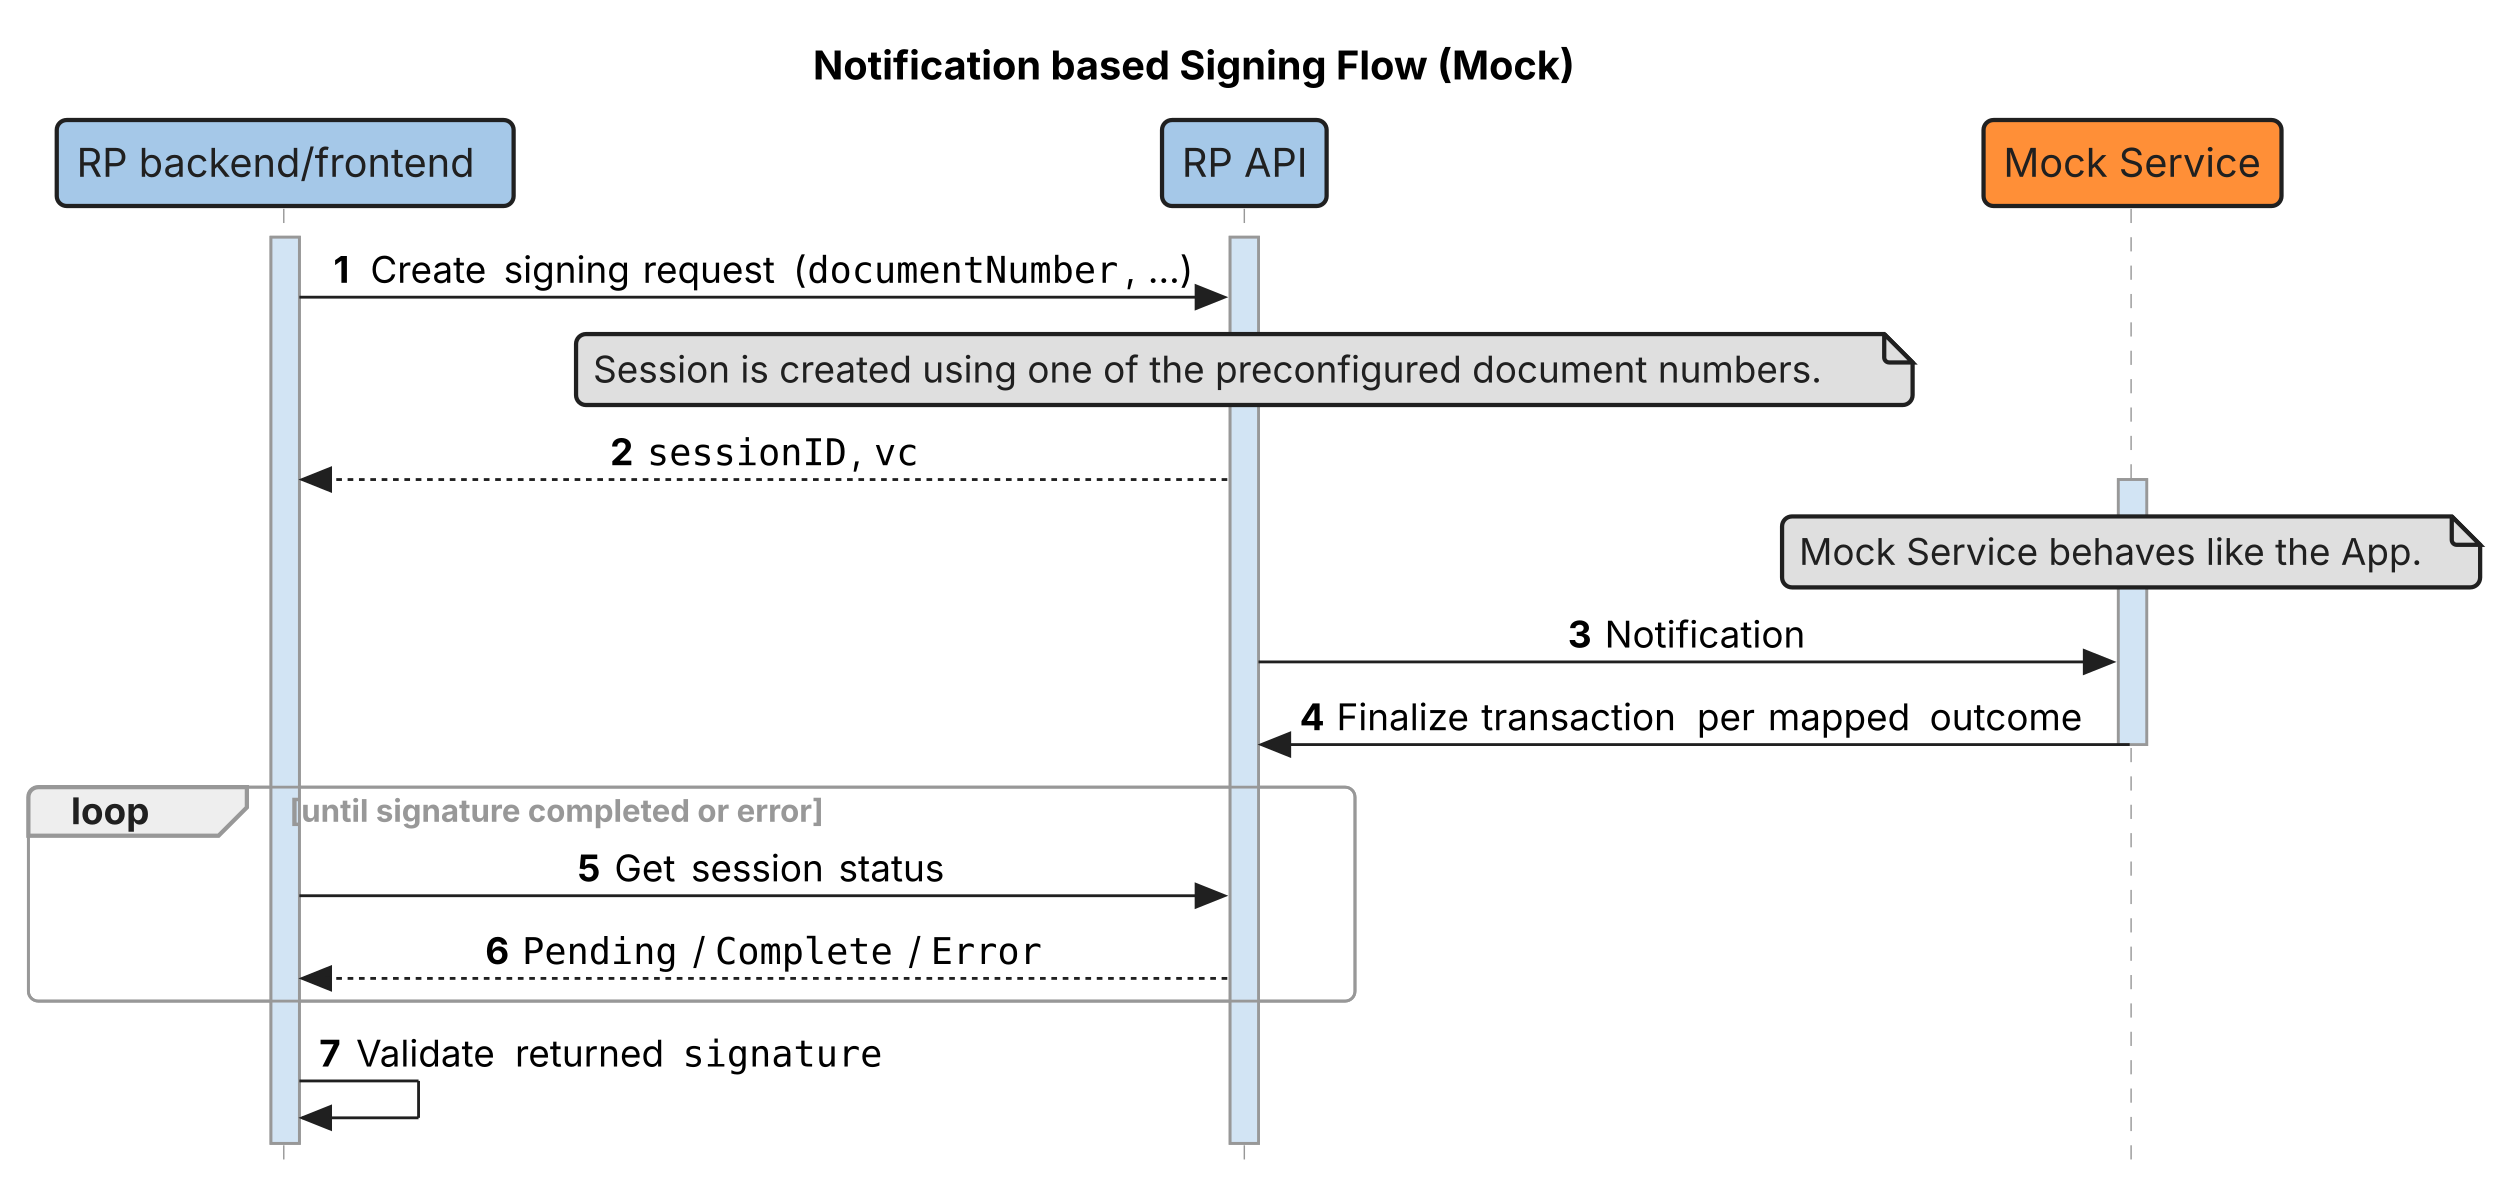
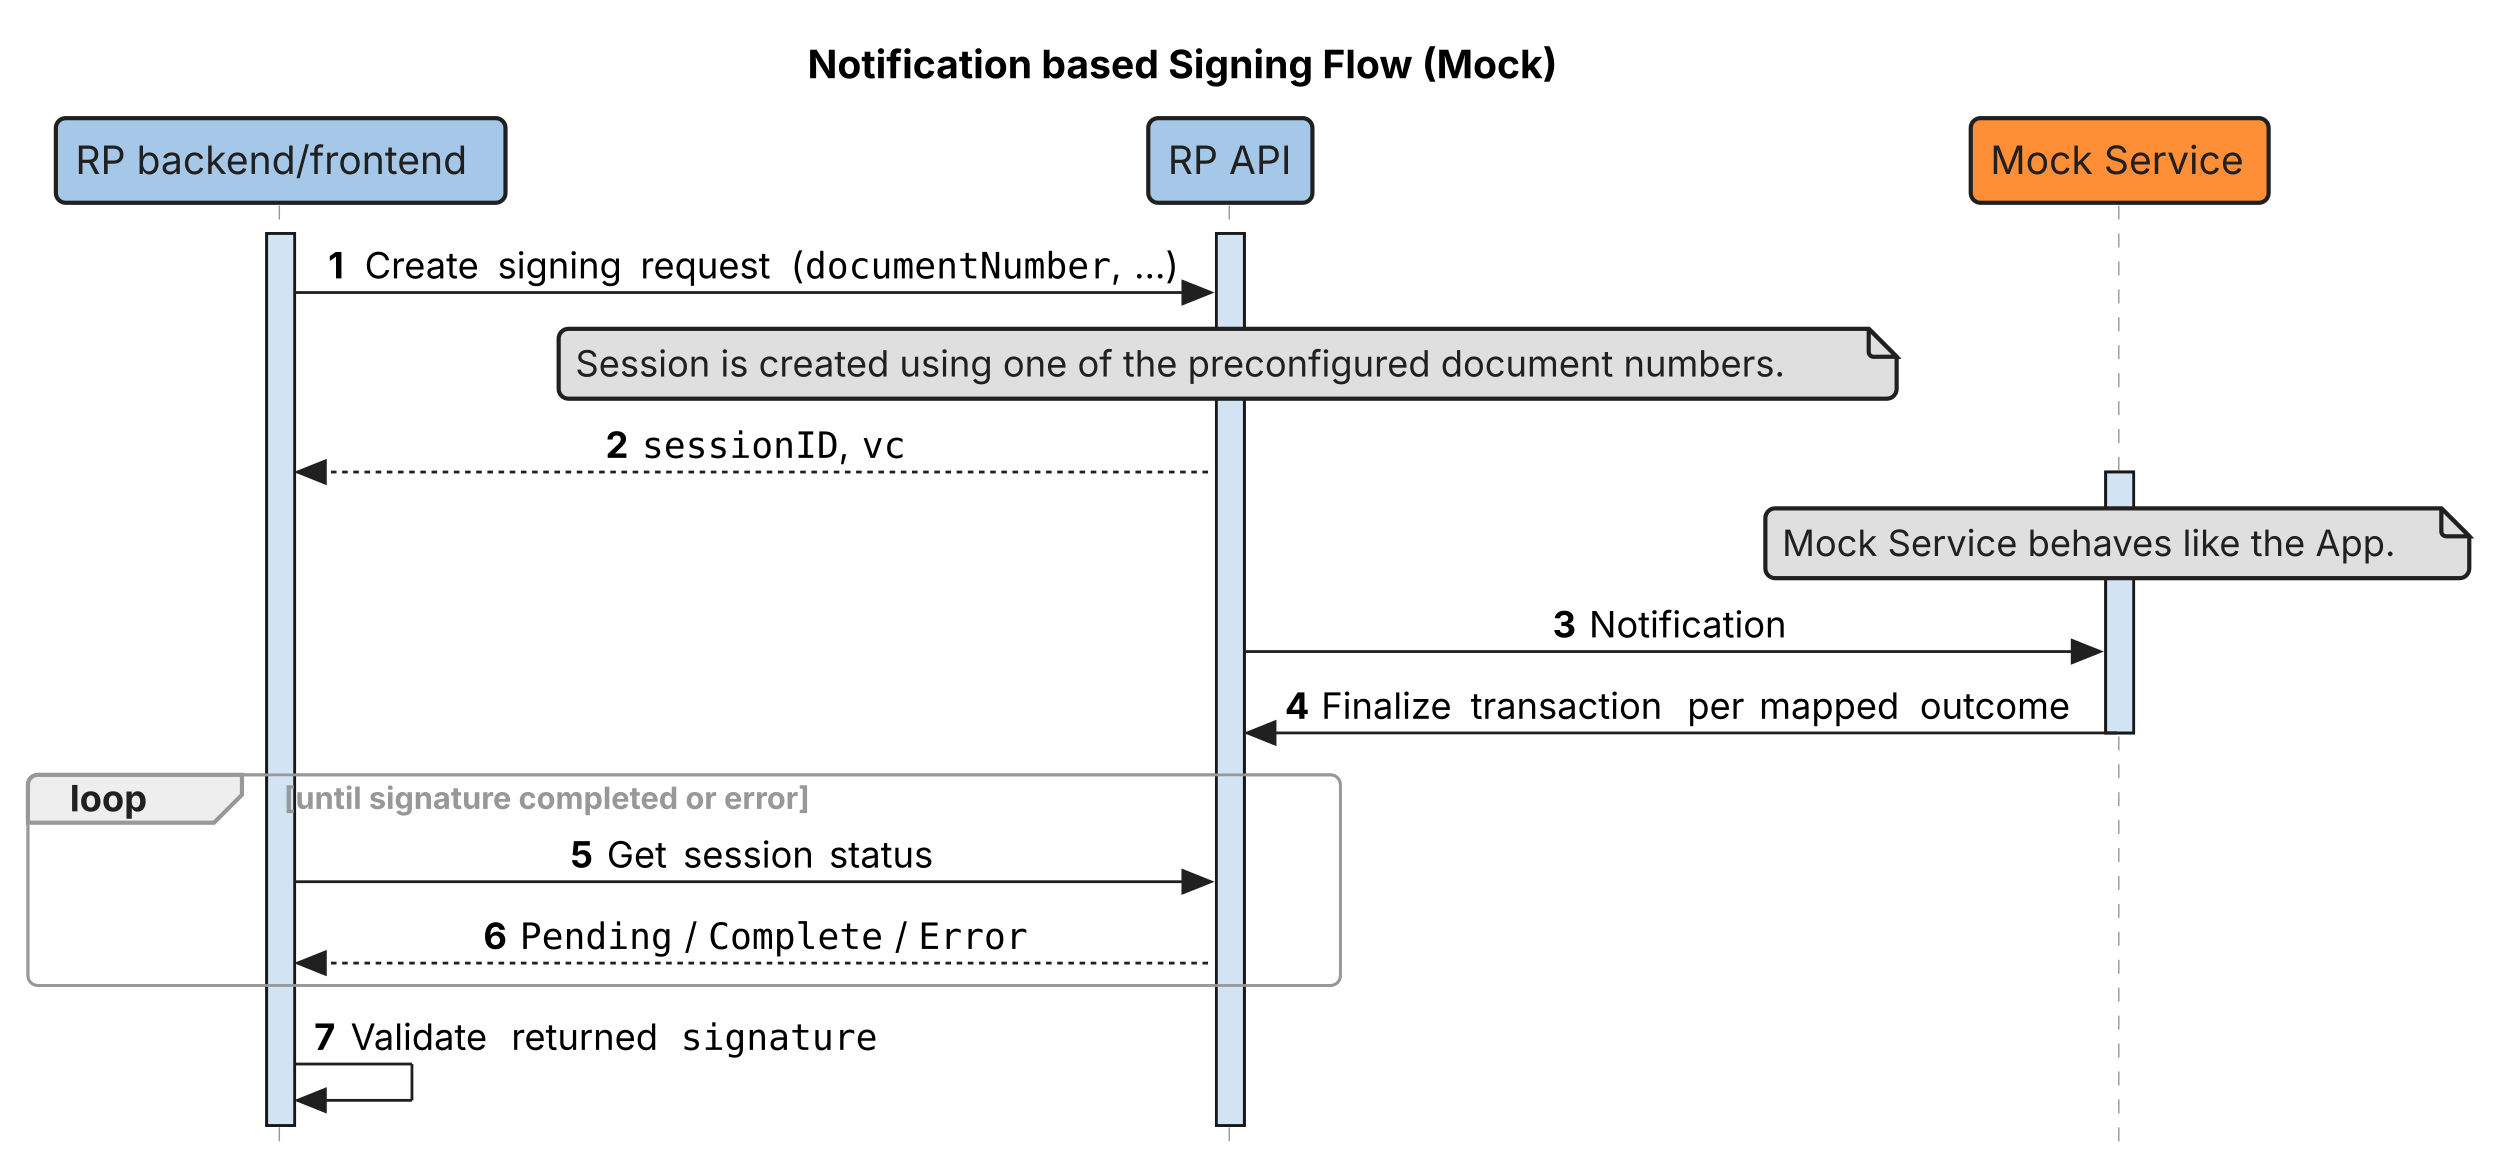
- <svg xmlns="http://www.w3.org/2000/svg" contentStyleType="text/css" height="418px" preserveAspectRatio="none" style="width:881px;height:418px;" version="1.1" viewBox="0 0 881 418" width="881px" zoomAndPan="magnify">
+ <svg xmlns="http://www.w3.org/2000/svg" contentStyleType="text/css" data-diagram-type="SEQUENCE" height="412px" preserveAspectRatio="none" style="width:895px;height:412px;" version="1.1" viewBox="0 0 895 412" width="895px" zoomAndPan="magnify">
  <defs />
  <g>
-     <text fill="#000000" font-family="Inter" font-size="14" font-weight="bold" lengthAdjust="spacing" textLength="305" x="286.5" y="27.995">Notification based Signing Flow (Mock)</text>
-     <rect fill="#D2E4F4" height="319.328" style="stroke:#989898;stroke-width:1.0;" width="10" x="95.5" y="83.594" />
-     <rect fill="#D2E4F4" height="319.328" style="stroke:#989898;stroke-width:1.0;" width="10" x="433.5" y="83.594" />
-     <rect fill="#D2E4F4" height="93.398" style="stroke:#989898;stroke-width:1.0;" width="10" x="746.5" y="168.992" />
-     <rect fill="none" height="75.398" rx="3.5" ry="3.5" style="stroke:#989898;stroke-width:1.0;" width="467.5" x="10" y="277.391" />
-     <line style="stroke:#989898;stroke-width:0.5;stroke-dasharray:5.0,5.0;" x1="100" x2="100" y1="73.594" y2="411.922" />
-     <line style="stroke:#989898;stroke-width:0.5;stroke-dasharray:5.0,5.0;" x1="438.5" x2="438.5" y1="73.594" y2="411.922" />
-     <line style="stroke:#989898;stroke-width:0.5;stroke-dasharray:5.0,5.0;" x1="751" x2="751" y1="73.594" y2="411.922" />
-     <rect fill="#A5C8E8" height="30.297" rx="3.5" ry="3.5" style="stroke:#202020;stroke-width:1.5;" width="161" x="20" y="42.297" />
-     <text fill="#202020" font-family="Inter" font-size="14" lengthAdjust="spacing" textLength="147" x="27" y="62.292">RP backend/frontend</text>
-     <rect fill="#A5C8E8" height="30.297" rx="3.5" ry="3.5" style="stroke:#202020;stroke-width:1.5;" width="58" x="409.5" y="42.297" />
-     <text fill="#202020" font-family="Inter" font-size="14" lengthAdjust="spacing" textLength="44" x="416.5" y="62.292">RP API</text>
-     <rect fill="#FF8F37" height="30.297" rx="3.5" ry="3.5" style="stroke:#202020;stroke-width:1.5;" width="105" x="699" y="42.297" />
-     <text fill="#202020" font-family="Inter" font-size="14" lengthAdjust="spacing" textLength="91" x="706" y="62.292">Mock Service</text>
-     <rect fill="#D2E4F4" height="319.328" style="stroke:#989898;stroke-width:1.0;" width="10" x="95.5" y="83.594" />
-     <rect fill="#D2E4F4" height="319.328" style="stroke:#989898;stroke-width:1.0;" width="10" x="433.5" y="83.594" />
-     <rect fill="#D2E4F4" height="93.398" style="stroke:#989898;stroke-width:1.0;" width="10" x="746.5" y="168.992" />
-     <polygon fill="#202020" points="421.5,100.727,431.5,104.727,421.5,108.727" style="stroke:#202020;stroke-width:1.0;" />
-     <line style="stroke:#202020;stroke-width:1.0;" x1="105.5" x2="427.5" y1="104.727" y2="104.727" />
-     <text fill="#000000" font-family="Inter" font-size="13" font-weight="bold" lengthAdjust="spacing" textLength="9" x="117.5" y="99.661">1</text>
-     <text fill="#000000" font-family="Inter" font-size="13" lengthAdjust="spacing" textLength="43" x="130.5" y="99.661">Create</text>
-     <text fill="#000000" font-family="Inter" font-size="13" lengthAdjust="spacing" textLength="4" x="173.5" y="99.661"> </text>
-     <text fill="#000000" font-family="Inter" font-size="13" lengthAdjust="spacing" textLength="45" x="177.5" y="99.661">signing</text>
-     <text fill="#000000" font-family="Inter" font-size="13" lengthAdjust="spacing" textLength="4" x="222.5" y="99.661"> </text>
-     <text fill="#000000" font-family="Inter" font-size="13" lengthAdjust="spacing" textLength="49" x="226.5" y="99.661">request</text>
-     <text fill="#000000" font-family="Inter" font-size="13" lengthAdjust="spacing" textLength="4" x="275.5" y="99.661"> </text>
-     <text fill="#000000" font-family="Inter" font-size="13" lengthAdjust="spacing" textLength="5" x="279.5" y="99.661">(</text>
-     <text fill="#000000" font-family="monospace" font-size="13" lengthAdjust="spacing" textLength="112" x="284.5" y="99.661">documentNumber</text>
-     <text fill="#000000" font-family="Inter" font-size="13" lengthAdjust="spacing" textLength="4" x="396.5" y="99.661">,</text>
-     <text fill="#000000" font-family="Inter" font-size="13" lengthAdjust="spacing" textLength="4" x="400.5" y="99.661"> </text>
-     <text fill="#000000" font-family="Inter" font-size="13" lengthAdjust="spacing" textLength="17" x="404.5" y="99.661">...)</text>
-     <path d="M203,121.227 L203,139.227 A3.5,3.5 0 0 0 206.5,142.727 L670.5,142.727 A3.5,3.5 0 0 0 674,139.227 L674,127.727 L664,117.727 L206.5,117.727 A3.5,3.5 0 0 0 203,121.227 " fill="#DFDFDF" style="stroke:#202020;stroke-width:1.5;" />
-     <path d="M664,117.727 L664,125.977 A1.75,1.75 0 0 0 665.75,127.727 L674,127.727 L664,117.727 " fill="#DFDFDF" style="stroke:#202020;stroke-width:1.5;" />
-     <text fill="#202020" font-family="Inter" font-size="13" lengthAdjust="spacing" textLength="450" x="209" y="134.793">Session is created using one of the preconfigured document numbers.</text>
-     <polygon fill="#202020" points="116.5,164.992,106.5,168.992,116.5,172.992" style="stroke:#202020;stroke-width:1.0;" />
-     <line style="stroke:#202020;stroke-width:1.0;stroke-dasharray:2.0,2.0;" x1="110.5" x2="432.5" y1="168.992" y2="168.992" />
-     <text fill="#000000" font-family="Inter" font-size="13" font-weight="bold" lengthAdjust="spacing" textLength="9" x="215" y="163.926">2</text>
-     <text fill="#000000" font-family="monospace" font-size="13" lengthAdjust="spacing" textLength="72" x="228" y="163.926">sessionID</text>
-     <text fill="#000000" font-family="Inter" font-size="13" lengthAdjust="spacing" textLength="4" x="300" y="163.926">,</text>
-     <text fill="#000000" font-family="Inter" font-size="13" lengthAdjust="spacing" textLength="4" x="304" y="163.926"> </text>
-     <text fill="#000000" font-family="monospace" font-size="13" lengthAdjust="spacing" textLength="16" x="308" y="163.926">vc</text>
-     <path d="M628,185.492 L628,203.492 A3.5,3.5 0 0 0 631.5,206.992 L870.5,206.992 A3.5,3.5 0 0 0 874,203.492 L874,191.992 L864,181.992 L631.5,181.992 A3.5,3.5 0 0 0 628,185.492 " fill="#DFDFDF" style="stroke:#202020;stroke-width:1.5;" />
-     <path d="M864,181.992 L864,190.242 A1.75,1.75 0 0 0 865.75,191.992 L874,191.992 L864,181.992 " fill="#DFDFDF" style="stroke:#202020;stroke-width:1.5;" />
-     <text fill="#202020" font-family="Inter" font-size="13" lengthAdjust="spacing" textLength="225" x="634" y="199.059">Mock Service behaves like the App.</text>
-     <polygon fill="#202020" points="734.5,229.258,744.5,233.258,734.5,237.258" style="stroke:#202020;stroke-width:1.0;" />
-     <line style="stroke:#202020;stroke-width:1.0;" x1="443.5" x2="740.5" y1="233.258" y2="233.258" />
-     <text fill="#000000" font-family="Inter" font-size="13" font-weight="bold" lengthAdjust="spacing" textLength="9" x="552.5" y="228.192">3</text>
-     <text fill="#000000" font-family="Inter" font-size="13" lengthAdjust="spacing" textLength="72" x="565.5" y="228.192">Notification</text>
-     <polygon fill="#202020" points="454.5,258.391,444.5,262.391,454.5,266.391" style="stroke:#202020;stroke-width:1.0;" />
-     <line style="stroke:#202020;stroke-width:1.0;" x1="448.5" x2="750.5" y1="262.391" y2="262.391" />
-     <text fill="#000000" font-family="Inter" font-size="13" font-weight="bold" lengthAdjust="spacing" textLength="9" x="458" y="257.325">4</text>
-     <text fill="#000000" font-family="Inter" font-size="13" lengthAdjust="spacing" textLength="47" x="471" y="257.325">Finalize</text>
-     <text fill="#000000" font-family="Inter" font-size="13" lengthAdjust="spacing" textLength="4" x="518" y="257.325"> </text>
-     <text fill="#000000" font-family="Inter" font-size="13" lengthAdjust="spacing" textLength="72" x="522" y="257.325">transaction</text>
-     <text fill="#000000" font-family="Inter" font-size="13" lengthAdjust="spacing" textLength="4" x="594" y="257.325"> </text>
-     <text fill="#000000" font-family="Inter" font-size="13" lengthAdjust="spacing" textLength="21" x="598" y="257.325">per</text>
-     <text fill="#000000" font-family="Inter" font-size="13" lengthAdjust="spacing" textLength="4" x="619" y="257.325"> </text>
-     <text fill="#000000" font-family="Inter" font-size="13" lengthAdjust="spacing" textLength="53" x="623" y="257.325">mapped</text>
-     <text fill="#000000" font-family="Inter" font-size="13" lengthAdjust="spacing" textLength="4" x="676" y="257.325"> </text>
-     <text fill="#000000" font-family="Inter" font-size="13" lengthAdjust="spacing" textLength="57" x="680" y="257.325">outcome</text>
-     <path d="M13.5,277.391 L87,277.391 L87,284.523 L77,294.523 L10,294.523 L10,280.891 A3.5,3.5 0 0 1 13.5,277.391 " fill="#EEEEEE" style="stroke:#989898;stroke-width:1.5;" />
-     <rect fill="none" height="75.398" rx="3.5" ry="3.5" style="stroke:#989898;stroke-width:1.0;" width="467.5" x="10" y="277.391" />
-     <text fill="#202020" font-family="Inter" font-size="13" font-weight="bold" lengthAdjust="spacing" textLength="32" x="25" y="290.457">loop</text>
-     <text fill="#989898" font-family="Inter" font-size="11" font-weight="bold" lengthAdjust="spacing" textLength="227" x="102" y="289.601">[until signature completed or error]</text>
-     <polygon fill="#202020" points="421.5,311.656,431.5,315.656,421.5,319.656" style="stroke:#202020;stroke-width:1.0;" />
-     <line style="stroke:#202020;stroke-width:1.0;" x1="105.5" x2="427.5" y1="315.656" y2="315.656" />
-     <text fill="#000000" font-family="Inter" font-size="13" font-weight="bold" lengthAdjust="spacing" textLength="9" x="203.5" y="310.59">5</text>
-     <text fill="#000000" font-family="Inter" font-size="13" lengthAdjust="spacing" textLength="23" x="216.5" y="310.59">Get</text>
-     <text fill="#000000" font-family="Inter" font-size="13" lengthAdjust="spacing" textLength="4" x="239.5" y="310.59"> </text>
-     <text fill="#000000" font-family="Inter" font-size="13" lengthAdjust="spacing" textLength="48" x="243.5" y="310.59">session</text>
-     <text fill="#000000" font-family="Inter" font-size="13" lengthAdjust="spacing" textLength="4" x="291.5" y="310.59"> </text>
-     <text fill="#000000" font-family="Inter" font-size="13" lengthAdjust="spacing" textLength="40" x="295.5" y="310.59">status</text>
-     <polygon fill="#202020" points="116.5,340.789,106.5,344.789,116.5,348.789" style="stroke:#202020;stroke-width:1.0;" />
-     <line style="stroke:#202020;stroke-width:1.0;stroke-dasharray:2.0,2.0;" x1="110.5" x2="432.5" y1="344.789" y2="344.789" />
-     <text fill="#000000" font-family="Inter" font-size="13" font-weight="bold" lengthAdjust="spacing" textLength="9" x="171" y="339.723">6</text>
-     <text fill="#000000" font-family="monospace" font-size="13" lengthAdjust="spacing" textLength="56" x="184" y="339.723">Pending</text>
-     <text fill="#000000" font-family="Inter" font-size="13" lengthAdjust="spacing" textLength="4" x="240" y="339.723"> </text>
-     <text fill="#000000" font-family="Inter" font-size="13" lengthAdjust="spacing" textLength="4" x="244" y="339.723">/</text>
-     <text fill="#000000" font-family="Inter" font-size="13" lengthAdjust="spacing" textLength="4" x="248" y="339.723"> </text>
-     <text fill="#000000" font-family="monospace" font-size="13" lengthAdjust="spacing" textLength="64" x="252" y="339.723">Complete</text>
-     <text fill="#000000" font-family="Inter" font-size="13" lengthAdjust="spacing" textLength="4" x="316" y="339.723"> </text>
-     <text fill="#000000" font-family="Inter" font-size="13" lengthAdjust="spacing" textLength="4" x="320" y="339.723">/</text>
-     <text fill="#000000" font-family="Inter" font-size="13" lengthAdjust="spacing" textLength="4" x="324" y="339.723"> </text>
-     <text fill="#000000" font-family="monospace" font-size="13" lengthAdjust="spacing" textLength="40" x="328" y="339.723">Error</text>
-     <line style="stroke:#202020;stroke-width:1.0;" x1="105.5" x2="147.5" y1="380.922" y2="380.922" />
-     <line style="stroke:#202020;stroke-width:1.0;" x1="147.5" x2="147.5" y1="380.922" y2="393.922" />
-     <line style="stroke:#202020;stroke-width:1.0;" x1="106.5" x2="147.5" y1="393.922" y2="393.922" />
-     <polygon fill="#202020" points="116.5,389.922,106.5,393.922,116.5,397.922" style="stroke:#202020;stroke-width:1.0;" />
-     <text fill="#000000" font-family="Inter" font-size="13" font-weight="bold" lengthAdjust="spacing" textLength="9" x="112.5" y="375.856">7</text>
-     <text fill="#000000" font-family="Inter" font-size="13" lengthAdjust="spacing" textLength="52" x="125.5" y="375.856">Validate</text>
-     <text fill="#000000" font-family="Inter" font-size="13" lengthAdjust="spacing" textLength="4" x="177.5" y="375.856"> </text>
-     <text fill="#000000" font-family="Inter" font-size="13" lengthAdjust="spacing" textLength="55" x="181.5" y="375.856">returned</text>
-     <text fill="#000000" font-family="Inter" font-size="13" lengthAdjust="spacing" textLength="4" x="236.5" y="375.856"> </text>
-     <text fill="#000000" font-family="monospace" font-size="13" lengthAdjust="spacing" textLength="72" x="240.5" y="375.856">signature</text>
+     <g class="title" data-source-line="186">
+       <text fill="#000000" font-family="Inter" font-size="14" font-weight="700" lengthAdjust="spacing" textLength="309.88" x="289.103" y="27.995">Notification based Signing Flow (Mock)</text>
+     </g>
+     <g>
+       <rect fill="#D2E4F4" height="319.328" style="stroke:#181818;stroke-width:1;" width="10" x="95.483" y="83.594" />
+     </g>
+     <g>
+       <rect fill="#D2E4F4" height="319.328" style="stroke:#181818;stroke-width:1;" width="10" x="435.466" y="83.594" />
+     </g>
+     <g>
+       <rect fill="#D2E4F4" height="93.398" style="stroke:#181818;stroke-width:1;" width="10" x="753.849" y="168.992" />
+     </g>
+     <rect fill="none" height="75.398" rx="3.5" ry="3.5" style="stroke:#989898;stroke-width:1;" width="469.851" x="10" y="277.391" />
+     <g class="participant-lifeline" data-entity-uid="part1" data-qualified-name="RP" data-source-line="188" id="part1-lifeline">
+       <g>
+         <rect fill="#000000" fill-opacity="0" height="338.328" width="8" x="96.483" y="73.594" />
+         <line style="stroke:#989898;stroke-width:0.5;stroke-dasharray:5,5;" x1="100" x2="100" y1="73.594" y2="411.922" />
+       </g>
+     </g>
+     <g class="participant-lifeline" data-entity-uid="part2" data-qualified-name="rpapi" data-source-line="189" id="part2-lifeline">
+       <g>
+         <rect fill="#000000" fill-opacity="0" height="338.328" width="8" x="436.466" y="73.594" />
+         <line style="stroke:#989898;stroke-width:0.5;stroke-dasharray:5,5;" x1="440.082" x2="440.082" y1="73.594" y2="411.922" />
+       </g>
+     </g>
+     <g class="participant-lifeline" data-entity-uid="part3" data-qualified-name="mock" data-source-line="190" id="part3-lifeline">
+       <g>
+         <rect fill="#000000" fill-opacity="0" height="338.328" width="8" x="754.849" y="73.594" />
+         <line style="stroke:#989898;stroke-width:0.5;stroke-dasharray:5,5;" x1="758.528" x2="758.528" y1="73.594" y2="411.922" />
+       </g>
+     </g>
+     <g class="participant participant-head" data-entity-uid="part1" data-qualified-name="RP" data-source-line="188" id="part1-head">
+       <rect fill="#A5C8E8" height="30.297" rx="3.5" ry="3.5" style="stroke:#202020;stroke-width:1.5;" width="160.966" x="20" y="42.297" />
+       <text fill="#202020" font-family="Inter" font-size="14" lengthAdjust="spacing" textLength="146.966" x="27" y="62.292">RP backend/frontend</text>
+     </g>
+     <g class="participant participant-head" data-entity-uid="part2" data-qualified-name="rpapi" data-source-line="189" id="part2-head">
+       <rect fill="#A5C8E8" height="30.297" rx="3.5" ry="3.5" style="stroke:#202020;stroke-width:1.5;" width="58.769" x="411.082" y="42.297" />
+       <text fill="#202020" font-family="Inter" font-size="14" lengthAdjust="spacing" textLength="44.769" x="418.082" y="62.292">RP API</text>
+     </g>
+     <g class="participant participant-head" data-entity-uid="part3" data-qualified-name="mock" data-source-line="190" id="part3-head">
+       <rect fill="#FF8F37" height="30.297" rx="3.5" ry="3.5" style="stroke:#202020;stroke-width:1.5;" width="106.641" x="705.528" y="42.297" />
+       <text fill="#202020" font-family="Inter" font-size="14" lengthAdjust="spacing" textLength="92.641" x="712.528" y="62.292">Mock Service</text>
+     </g>
+     <g>
+       <rect fill="#D2E4F4" height="319.328" style="stroke:#181818;stroke-width:1;" width="10" x="95.483" y="83.594" />
+     </g>
+     <g>
+       <rect fill="#D2E4F4" height="319.328" style="stroke:#181818;stroke-width:1;" width="10" x="435.466" y="83.594" />
+     </g>
+     <g>
+       <rect fill="#D2E4F4" height="93.398" style="stroke:#181818;stroke-width:1;" width="10" x="753.849" y="168.992" />
+     </g>
+     <g class="message" data-entity-1="part1" data-entity-2="part2" data-source-line="195" id="msg1">
+       <polygon fill="#202020" points="423.466,100.727,433.466,104.727,423.466,108.727" style="stroke:#202020;stroke-width:1;stroke-linejoin:miter;stroke-miterlimit:10;" />
+       <line style="stroke:#202020;stroke-width:1;" x1="105.483" x2="429.466" y1="104.727" y2="104.727" />
+       <text fill="#000000" font-family="Inter" font-size="13" font-weight="700" lengthAdjust="spacing" textLength="9.045" x="117.483" y="99.661">1</text>
+       <text fill="#000000" font-family="Inter" font-size="13" lengthAdjust="spacing" textLength="43.481" x="130.528" y="99.661">Create</text>
+       <text fill="#000000" font-family="Inter" font-size="13" lengthAdjust="spacing" textLength="4.132" x="174.01" y="99.661"> </text>
+       <text fill="#000000" font-family="Inter" font-size="13" lengthAdjust="spacing" textLength="46.979" x="178.142" y="99.661">signing</text>
+       <text fill="#000000" font-family="Inter" font-size="13" lengthAdjust="spacing" textLength="4.132" x="225.121" y="99.661"> </text>
+       <text fill="#000000" font-family="Inter" font-size="13" lengthAdjust="spacing" textLength="49.702" x="229.253" y="99.661">request</text>
+       <text fill="#000000" font-family="Inter" font-size="13" lengthAdjust="spacing" textLength="4.132" x="278.956" y="99.661"> </text>
+       <text fill="#000000" font-family="Inter" font-size="13" lengthAdjust="spacing" textLength="5.072" x="283.088" y="99.661">(</text>
+       <text fill="#000000" font-family="monospace" font-size="13" lengthAdjust="spacing" textLength="109.573" x="288.16" y="99.661">documentNumber</text>
+       <text fill="#000000" font-family="Inter" font-size="13" lengthAdjust="spacing" textLength="4.132" x="397.733" y="99.661">,</text>
+       <text fill="#000000" font-family="Inter" font-size="13" lengthAdjust="spacing" textLength="4.132" x="401.865" y="99.661"> </text>
+       <text fill="#000000" font-family="Inter" font-size="13" lengthAdjust="spacing" textLength="17.469" x="405.998" y="99.661">...)</text>
+     </g>
+     <path d="M200,121.227 L200,139.227 A3.5,3.5 0 0 0 203.5,142.727 L675.5,142.727 A3.5,3.5 0 0 0 679,139.227 L679,127.727 L669,117.727 L203.5,117.727 A3.5,3.5 0 0 0 200,121.227" fill="#DFDFDF" style="stroke:#202020;stroke-width:1.5;" />
+     <path d="M669,117.727 L669,125.977 A1.75,1.75 0 0 0 670.75,127.727 L679,127.727 L669,117.727" fill="#DFDFDF" style="stroke:#202020;stroke-width:1.5;" />
+     <text fill="#202020" font-family="Inter" font-size="13" lengthAdjust="spacing" textLength="458.593" x="206" y="134.793">Session is created using one of the preconfigured document numbers.</text>
+     <g class="message" data-entity-1="part2" data-entity-2="part1" data-source-line="197" id="msg2">
+       <polygon fill="#202020" points="116.483,164.992,106.483,168.992,116.483,172.992" style="stroke:#202020;stroke-width:1;stroke-linejoin:miter;stroke-miterlimit:10;" />
+       <line style="stroke:#202020;stroke-width:1;stroke-dasharray:2,2;" x1="110.483" x2="434.466" y1="168.992" y2="168.992" />
+       <text fill="#000000" font-family="Inter" font-size="13" font-weight="700" lengthAdjust="spacing" textLength="9.045" x="216.773" y="163.926">2</text>
+       <text fill="#000000" font-family="monospace" font-size="13" lengthAdjust="spacing" textLength="70.44" x="229.818" y="163.926">sessionID</text>
+       <text fill="#000000" font-family="Inter" font-size="13" lengthAdjust="spacing" textLength="4.132" x="300.258" y="163.926">,</text>
+       <text fill="#000000" font-family="Inter" font-size="13" lengthAdjust="spacing" textLength="4.132" x="304.391" y="163.926"> </text>
+       <text fill="#000000" font-family="monospace" font-size="13" lengthAdjust="spacing" textLength="15.653" x="308.523" y="163.926">vc</text>
+     </g>
+     <path d="M632,185.492 L632,203.492 A3.5,3.5 0 0 0 635.5,206.992 L880.5,206.992 A3.5,3.5 0 0 0 884,203.492 L884,191.992 L874,181.992 L635.5,181.992 A3.5,3.5 0 0 0 632,185.492" fill="#DFDFDF" style="stroke:#202020;stroke-width:1.5;" />
+     <path d="M874,181.992 L874,190.242 A1.75,1.75 0 0 0 875.75,191.992 L884,191.992 L874,181.992" fill="#DFDFDF" style="stroke:#202020;stroke-width:1.5;" />
+     <text fill="#202020" font-family="Inter" font-size="13" lengthAdjust="spacing" textLength="231.086" x="638" y="199.059">Mock Service behaves like the App.</text>
+     <g class="message" data-entity-1="part2" data-entity-2="part3" data-source-line="205" id="msg3">
+       <polygon fill="#202020" points="741.849,229.258,751.849,233.258,741.849,237.258" style="stroke:#202020;stroke-width:1;stroke-linejoin:miter;stroke-miterlimit:10;" />
+       <line style="stroke:#202020;stroke-width:1;" x1="445.466" x2="747.849" y1="233.258" y2="233.258" />
+       <text fill="#000000" font-family="Inter" font-size="13" font-weight="700" lengthAdjust="spacing" textLength="9.045" x="555.839" y="228.192">3</text>
+       <text fill="#000000" font-family="Inter" font-size="13" lengthAdjust="spacing" textLength="74.591" x="568.885" y="228.192">Notification</text>
+     </g>
+     <g class="message" data-entity-1="part3" data-entity-2="part2" data-source-line="206" id="msg4">
+       <polygon fill="#202020" points="456.466,258.391,446.466,262.391,456.466,266.391" style="stroke:#202020;stroke-width:1;stroke-linejoin:miter;stroke-miterlimit:10;" />
+       <line style="stroke:#202020;stroke-width:1;" x1="450.466" x2="757.849" y1="262.391" y2="262.391" />
+       <text fill="#000000" font-family="Inter" font-size="13" font-weight="700" lengthAdjust="spacing" textLength="9.045" x="459.966" y="257.325">4</text>
+       <text fill="#000000" font-family="Inter" font-size="13" lengthAdjust="spacing" textLength="49.34" x="473.012" y="257.325">Finalize</text>
+       <text fill="#000000" font-family="Inter" font-size="13" lengthAdjust="spacing" textLength="4.132" x="522.352" y="257.325"> </text>
+       <text fill="#000000" font-family="Inter" font-size="13" lengthAdjust="spacing" textLength="73.436" x="526.484" y="257.325">transaction</text>
+       <text fill="#000000" font-family="Inter" font-size="13" lengthAdjust="spacing" textLength="4.132" x="599.92" y="257.325"> </text>
+       <text fill="#000000" font-family="Inter" font-size="13" lengthAdjust="spacing" textLength="21.595" x="604.053" y="257.325">per</text>
+       <text fill="#000000" font-family="Inter" font-size="13" lengthAdjust="spacing" textLength="4.132" x="625.648" y="257.325"> </text>
+       <text fill="#000000" font-family="Inter" font-size="13" lengthAdjust="spacing" textLength="53.384" x="629.78" y="257.325">mapped</text>
+       <text fill="#000000" font-family="Inter" font-size="13" lengthAdjust="spacing" textLength="4.132" x="683.164" y="257.325"> </text>
+       <text fill="#000000" font-family="Inter" font-size="13" lengthAdjust="spacing" textLength="57.053" x="687.296" y="257.325">outcome</text>
+     </g>
+     <path d="M13.5,277.391 L86.624,277.391 L86.624,284.523 L76.624,294.523 L10,294.523 L10,280.891 A3.5,3.5 0 0 1 13.5,277.391" fill="#EEEEEE" style="stroke:#989898;stroke-width:1.5;" />
+     <rect fill="none" height="75.398" rx="3.5" ry="3.5" style="stroke:#989898;stroke-width:1;" width="469.851" x="10" y="277.391" />
+     <text fill="#202020" font-family="Inter" font-size="13" font-weight="700" lengthAdjust="spacing" textLength="31.624" x="25" y="290.457">loop</text>
+     <text fill="#989898" font-family="Inter" font-size="11" font-weight="700" lengthAdjust="spacing" textLength="222.766" x="101.624" y="289.601">[until signature completed or error]</text>
+     <g class="message" data-entity-1="part1" data-entity-2="part2" data-source-line="211" id="msg5">
+       <polygon fill="#202020" points="423.466,311.656,433.466,315.656,423.466,319.656" style="stroke:#202020;stroke-width:1;stroke-linejoin:miter;stroke-miterlimit:10;" />
+       <line style="stroke:#202020;stroke-width:1;" x1="105.483" x2="429.466" y1="315.656" y2="315.656" />
+       <text fill="#000000" font-family="Inter" font-size="13" font-weight="700" lengthAdjust="spacing" textLength="9.045" x="204.201" y="310.59">5</text>
+       <text fill="#000000" font-family="Inter" font-size="13" lengthAdjust="spacing" textLength="23.169" x="217.247" y="310.59">Get</text>
+       <text fill="#000000" font-family="Inter" font-size="13" lengthAdjust="spacing" textLength="4.132" x="240.416" y="310.59"> </text>
+       <text fill="#000000" font-family="Inter" font-size="13" lengthAdjust="spacing" textLength="48.122" x="244.548" y="310.59">session</text>
+       <text fill="#000000" font-family="Inter" font-size="13" lengthAdjust="spacing" textLength="4.132" x="292.67" y="310.59"> </text>
+       <text fill="#000000" font-family="Inter" font-size="13" lengthAdjust="spacing" textLength="39.946" x="296.802" y="310.59">status</text>
+     </g>
+     <g class="message" data-entity-1="part2" data-entity-2="part1" data-source-line="212" id="msg6">
+       <polygon fill="#202020" points="116.483,340.789,106.483,344.789,116.483,348.789" style="stroke:#202020;stroke-width:1;stroke-linejoin:miter;stroke-miterlimit:10;" />
+       <line style="stroke:#202020;stroke-width:1;stroke-dasharray:2,2;" x1="110.483" x2="434.466" y1="344.789" y2="344.789" />
+       <text fill="#000000" font-family="Inter" font-size="13" font-weight="700" lengthAdjust="spacing" textLength="9.045" x="173.041" y="339.723">6</text>
+       <text fill="#000000" font-family="monospace" font-size="13" lengthAdjust="spacing" textLength="54.787" x="186.086" y="339.723">Pending</text>
+       <text fill="#000000" font-family="Inter" font-size="13" lengthAdjust="spacing" textLength="4.132" x="240.873" y="339.723"> </text>
+       <text fill="#000000" font-family="Inter" font-size="13" lengthAdjust="spacing" textLength="4.38" x="245.005" y="339.723">/</text>
+       <text fill="#000000" font-family="Inter" font-size="13" lengthAdjust="spacing" textLength="4.132" x="249.385" y="339.723"> </text>
+       <text fill="#000000" font-family="monospace" font-size="13" lengthAdjust="spacing" textLength="62.613" x="253.517" y="339.723">Complete</text>
+       <text fill="#000000" font-family="Inter" font-size="13" lengthAdjust="spacing" textLength="4.132" x="316.131" y="339.723"> </text>
+       <text fill="#000000" font-family="Inter" font-size="13" lengthAdjust="spacing" textLength="4.38" x="320.263" y="339.723">/</text>
+       <text fill="#000000" font-family="Inter" font-size="13" lengthAdjust="spacing" textLength="4.132" x="324.643" y="339.723"> </text>
+       <text fill="#000000" font-family="monospace" font-size="13" lengthAdjust="spacing" textLength="39.133" x="328.775" y="339.723">Error</text>
+     </g>
+     <g class="message" data-entity-1="part1" data-entity-2="part1" data-source-line="216" id="msg7">
+       <line style="stroke:#202020;stroke-width:1;" x1="105.483" x2="147.483" y1="380.922" y2="380.922" />
+       <line style="stroke:#202020;stroke-width:1;" x1="147.483" x2="147.483" y1="380.922" y2="393.922" />
+       <line style="stroke:#202020;stroke-width:1;" x1="106.483" x2="147.483" y1="393.922" y2="393.922" />
+       <polygon fill="#202020" points="116.483,389.922,106.483,393.922,116.483,397.922" style="stroke:#202020;stroke-width:1;stroke-linejoin:miter;stroke-miterlimit:10;" />
+       <text fill="#000000" font-family="Inter" font-size="13" font-weight="700" lengthAdjust="spacing" textLength="9.045" x="112.483" y="375.856">7</text>
+       <text fill="#000000" font-family="Inter" font-size="13" lengthAdjust="spacing" textLength="53.397" x="125.528" y="375.856">Validate</text>
+       <text fill="#000000" font-family="Inter" font-size="13" lengthAdjust="spacing" textLength="4.132" x="178.925" y="375.856"> </text>
+       <text fill="#000000" font-family="Inter" font-size="13" lengthAdjust="spacing" textLength="56.513" x="183.057" y="375.856">returned</text>
+       <text fill="#000000" font-family="Inter" font-size="13" lengthAdjust="spacing" textLength="4.132" x="239.57" y="375.856"> </text>
+       <text fill="#000000" font-family="monospace" font-size="13" lengthAdjust="spacing" textLength="70.44" x="243.703" y="375.856">signature</text>
+     </g>
  </g>
</svg>
